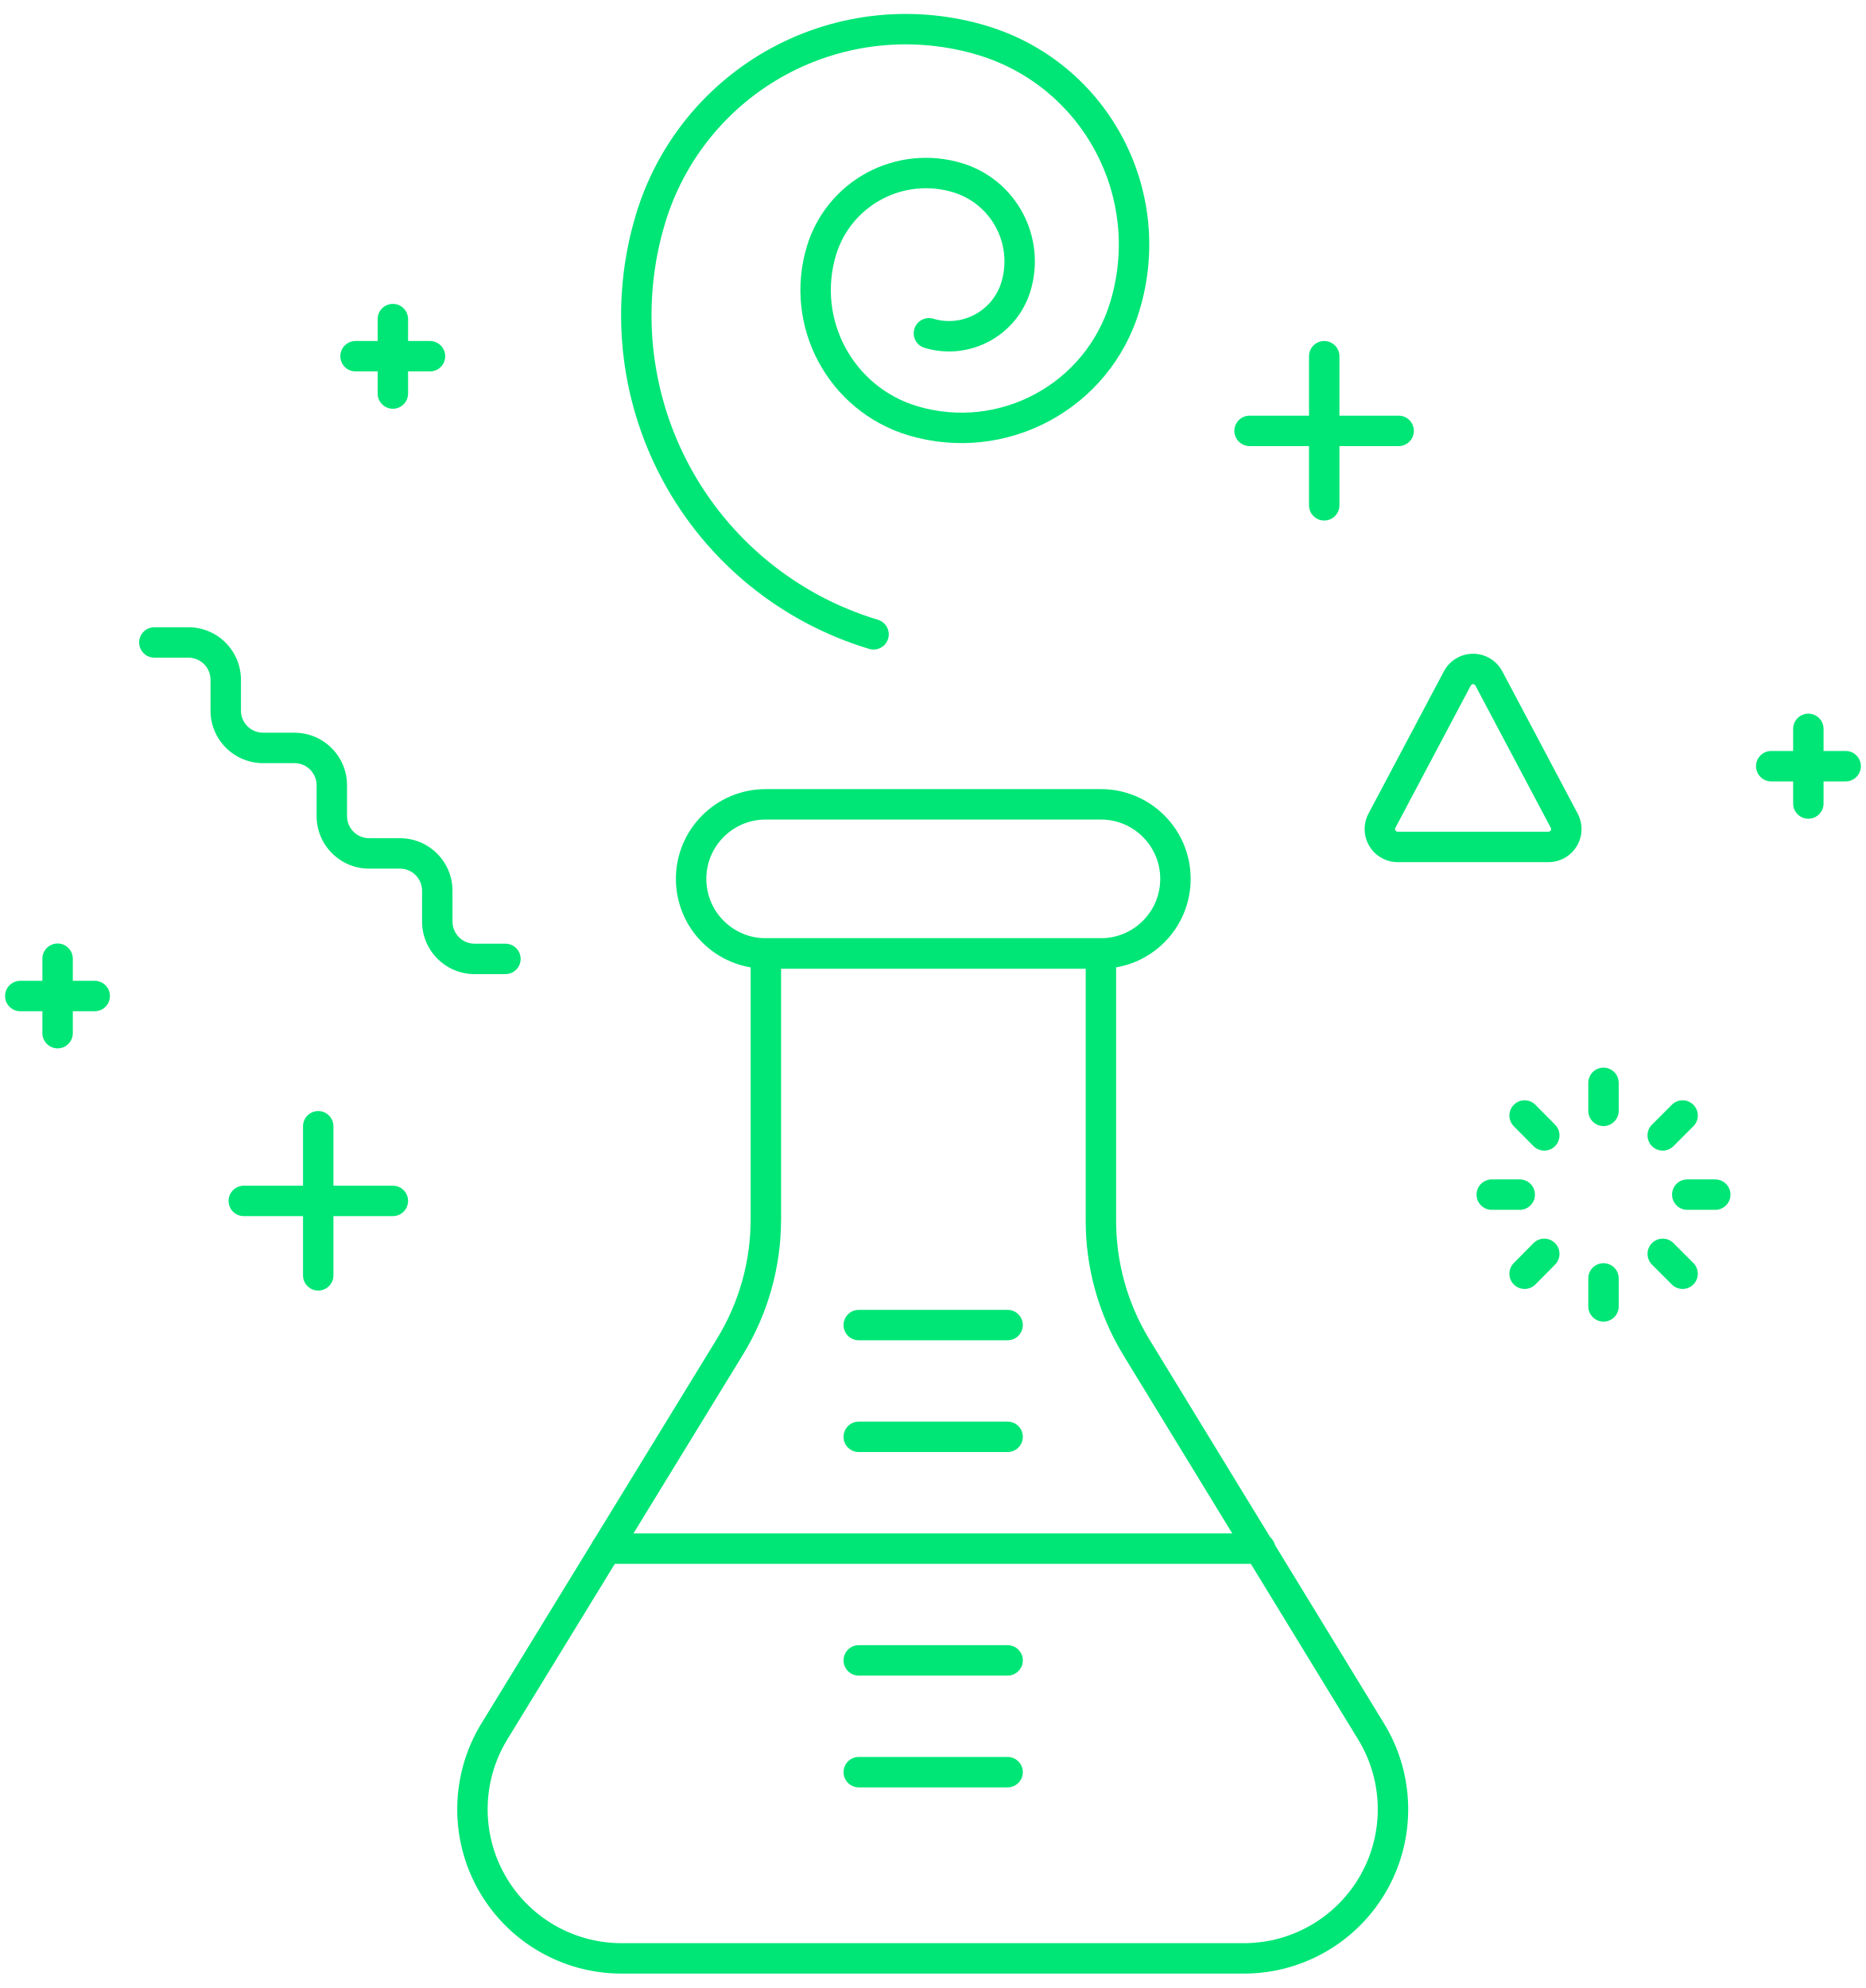
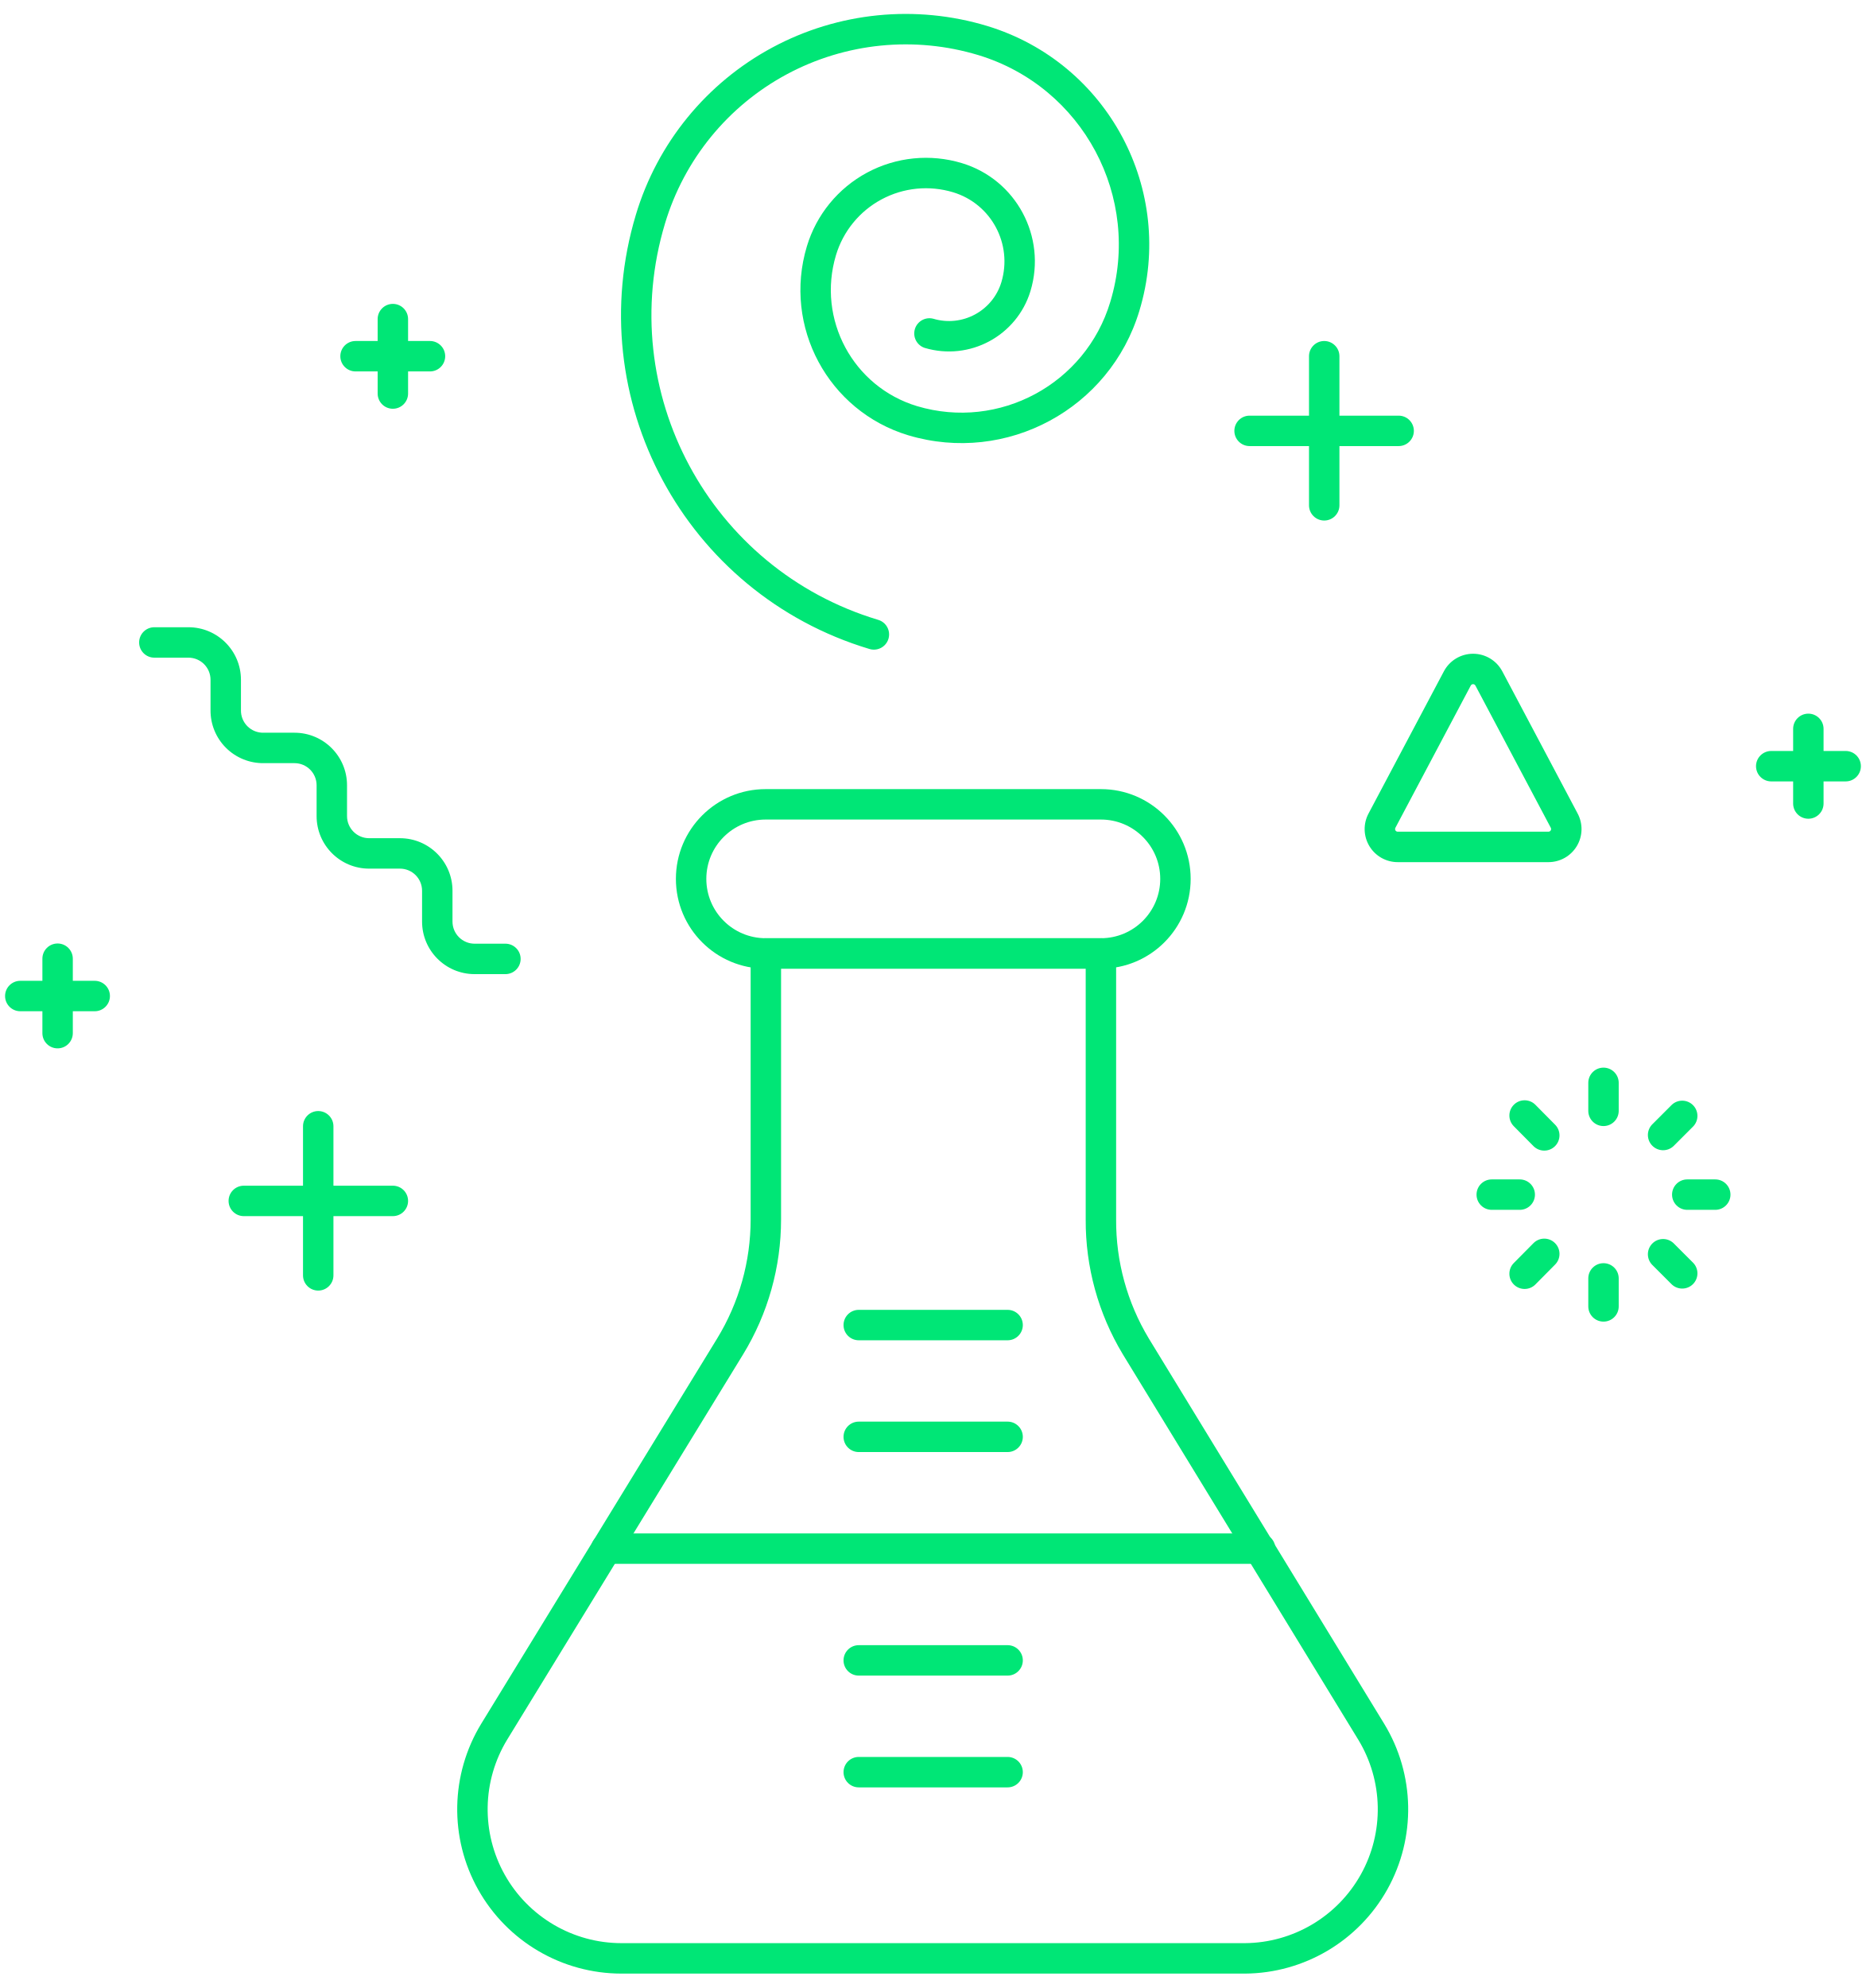
- <svg xmlns="http://www.w3.org/2000/svg" width="92px" height="98px" viewBox="0 0 92 98" version="1.1">
-   <defs />
-   <g id="website" stroke="none" stroke-width="1" fill="none" fill-rule="evenodd">
-     <g id="design" transform="translate(1, 1)" fill="#00E676" fill-rule="nonzero">
-       <path d="M66.095,91.405 C67.253,89.329 67.205,86.791 65.97,84.761 L54.358,65.757 C53.149,63.75 52.516,61.449 52.53,59.11 L52.53,46.75 L37.51,46.75 L37.51,59.11 C37.511,61.457 36.864,63.758 35.64,65.762 L24.01,84.751 C22.767,86.788 22.719,89.337 23.887,91.418 C25.054,93.5 27.254,94.789 29.64,94.79 L60.377,94.79 C62.754,94.773 64.937,93.48 66.095,91.405 Z M60.385,96.29 L29.64,96.29 C26.711,96.289 24.011,94.707 22.578,92.152 C21.146,89.598 21.204,86.469 22.73,83.968 L34.36,64.979 C35.44,63.212 36.011,61.181 36.01,59.11 L36.01,46 C36.01,45.586 36.346,45.25 36.76,45.25 L53.28,45.25 C53.694,45.25 54.03,45.586 54.03,46 L54.03,59.114 C54.018,61.182 54.576,63.212 55.64,64.979 L67.251,83.98 C68.767,86.473 68.826,89.588 67.405,92.136 C65.984,94.684 63.302,96.27 60.385,96.29 Z" id="Shape" />
-       <path d="M53.28,46.75 L36.75,46.75 C34.306,46.75 32.325,44.769 32.325,42.325 C32.325,39.881 34.306,37.9 36.75,37.9 L53.28,37.9 C55.724,37.9 57.705,39.881 57.705,42.325 C57.705,44.769 55.724,46.75 53.28,46.75 Z M53.28,45.25 C54.895,45.25 56.205,43.94 56.205,42.325 C56.205,40.71 54.895,39.4 53.28,39.4 L36.75,39.4 C35.135,39.4 33.825,40.71 33.825,42.325 C33.825,43.94 35.135,45.25 36.75,45.25 L53.28,45.25 Z" id="Shape" />
-       <path d="M41.34,65.07 C40.926,65.07 40.59,64.734 40.59,64.32 C40.59,63.906 40.926,63.57 41.34,63.57 L48.68,63.57 C49.094,63.57 49.43,63.906 49.43,64.32 C49.43,64.734 49.094,65.07 48.68,65.07 L41.34,65.07 Z" id="Shape" />
-       <path d="M41.34,70.58 C40.926,70.58 40.59,70.244 40.59,69.83 C40.59,69.416 40.926,69.08 41.34,69.08 L48.68,69.08 C49.094,69.08 49.43,69.416 49.43,69.83 C49.43,70.244 49.094,70.58 48.68,70.58 L41.34,70.58 Z" id="Shape" />
-       <path d="M41.34,81.6 C40.926,81.6 40.59,81.264 40.59,80.85 C40.59,80.436 40.926,80.1 41.34,80.1 L48.68,80.1 C49.094,80.1 49.43,80.436 49.43,80.85 C49.43,81.264 49.094,81.6 48.68,81.6 L41.34,81.6 Z" id="Shape" />
-       <path d="M41.34,87.11 C40.926,87.11 40.59,86.774 40.59,86.36 C40.59,85.946 40.926,85.61 41.34,85.61 L48.68,85.61 C49.094,85.61 49.43,85.946 49.43,86.36 C49.43,86.774 49.094,87.11 48.68,87.11 L41.34,87.11 Z" id="Shape" />
-       <path d="M28.89,76.09 C28.476,76.09 28.14,75.754 28.14,75.34 C28.14,74.926 28.476,74.59 28.89,74.59 L61.13,74.59 C61.544,74.59 61.88,74.926 61.88,75.34 C61.88,75.754 61.544,76.09 61.13,76.09 L28.89,76.09 Z" id="Shape" />
-       <path d="M78.81,53.76 C78.81,54.174 78.474,54.51 78.06,54.51 C77.646,54.51 77.31,54.174 77.31,53.76 L77.31,52.38 C77.31,51.966 77.646,51.63 78.06,51.63 C78.474,51.63 78.81,51.966 78.81,52.38 L78.81,53.76 Z" id="Shape" />
-       <path d="M81.51,55.5 C81.217,55.793 80.743,55.793 80.45,55.5 C80.157,55.207 80.157,54.733 80.45,54.44 L81.43,53.46 C81.723,53.167 82.197,53.167 82.49,53.46 C82.783,53.753 82.783,54.227 82.49,54.52 L81.51,55.5 Z" id="Shape" />
-       <path d="M82.19,58.64 C81.776,58.64 81.44,58.304 81.44,57.89 C81.44,57.476 81.776,57.14 82.19,57.14 L83.57,57.14 C83.984,57.14 84.32,57.476 84.32,57.89 C84.32,58.304 83.984,58.64 83.57,58.64 L82.19,58.64 Z" id="Shape" />
-       <path d="M80.45,61.34 C80.157,61.047 80.157,60.573 80.45,60.28 C80.743,59.987 81.217,59.987 81.51,60.28 L82.49,61.26 C82.783,61.553 82.783,62.027 82.49,62.32 C82.197,62.613 81.723,62.613 81.43,62.32 L80.45,61.34 Z" id="Shape" />
-       <path d="M77.31,62.02 C77.31,61.606 77.646,61.27 78.06,61.27 C78.474,61.27 78.81,61.606 78.81,62.02 L78.81,63.4 C78.81,63.814 78.474,64.15 78.06,64.15 C77.646,64.15 77.31,63.814 77.31,63.4 L77.31,62.02 Z" id="Shape" />
-       <path d="M74.607,60.282 C74.898,59.988 75.373,59.986 75.668,60.277 C75.962,60.568 75.964,61.043 75.673,61.338 L74.703,62.318 C74.412,62.612 73.937,62.614 73.642,62.323 C73.348,62.032 73.346,61.557 73.637,61.262 L74.607,60.282 Z" id="Shape" />
-       <path d="M73.93,57.14 C74.344,57.14 74.68,57.476 74.68,57.89 C74.68,58.304 74.344,58.64 73.93,58.64 L72.55,58.64 C72.136,58.64 71.8,58.304 71.8,57.89 C71.8,57.476 72.136,57.14 72.55,57.14 L73.93,57.14 Z" id="Shape" />
-       <path d="M75.673,54.442 C75.964,54.737 75.962,55.212 75.668,55.503 C75.373,55.794 74.898,55.792 74.607,55.498 L73.637,54.518 C73.346,54.223 73.348,53.748 73.642,53.457 C73.937,53.166 74.412,53.168 74.703,53.462 L75.673,54.442 Z" id="Shape" />
-       <path d="M65.04,23.91 C65.04,24.324 64.704,24.66 64.29,24.66 C63.876,24.66 63.54,24.324 63.54,23.91 L63.54,16.56 C63.54,16.146 63.876,15.81 64.29,15.81 C64.704,15.81 65.04,16.146 65.04,16.56 L65.04,23.91 Z" id="Shape" />
-       <path d="M60.61,20.99 C60.196,20.99 59.86,20.654 59.86,20.24 C59.86,19.826 60.196,19.49 60.61,19.49 L67.96,19.49 C68.374,19.49 68.71,19.826 68.71,20.24 C68.71,20.654 68.374,20.99 67.96,20.99 L60.61,20.99 Z" id="Shape" />
-       <path d="M15.44,61.87 C15.44,62.284 15.104,62.62 14.69,62.62 C14.276,62.62 13.94,62.284 13.94,61.87 L13.94,54.52 C13.94,54.106 14.276,53.77 14.69,53.77 C15.104,53.77 15.44,54.106 15.44,54.52 L15.44,61.87 Z" id="Shape" />
-       <path d="M11.02,58.95 C10.606,58.95 10.27,58.614 10.27,58.2 C10.27,57.786 10.606,57.45 11.02,57.45 L18.37,57.45 C18.784,57.45 19.12,57.786 19.12,58.2 C19.12,58.614 18.784,58.95 18.37,58.95 L11.02,58.95 Z" id="Shape" />
-       <path d="M19.12,18.4 C19.12,18.814 18.784,19.15 18.37,19.15 C17.956,19.15 17.62,18.814 17.62,18.4 L17.62,14.73 C17.62,14.316 17.956,13.98 18.37,13.98 C18.784,13.98 19.12,14.316 19.12,14.73 L19.12,18.4 Z" id="Shape" />
-       <path d="M16.53,17.31 C16.116,17.31 15.78,16.974 15.78,16.56 C15.78,16.146 16.116,15.81 16.53,15.81 L20.2,15.81 C20.614,15.81 20.95,16.146 20.95,16.56 C20.95,16.974 20.614,17.31 20.2,17.31 L16.53,17.31 Z" id="Shape" />
-       <path d="M88.91,38.61 C88.91,39.024 88.574,39.36 88.16,39.36 C87.746,39.36 87.41,39.024 87.41,38.61 L87.41,34.93 C87.41,34.516 87.746,34.18 88.16,34.18 C88.574,34.18 88.91,34.516 88.91,34.93 L88.91,38.61 Z" id="Shape" />
-       <path d="M86.33,37.52 C85.916,37.52 85.58,37.184 85.58,36.77 C85.58,36.356 85.916,36.02 86.33,36.02 L90,36.02 C90.414,36.02 90.75,36.356 90.75,36.77 C90.75,37.184 90.414,37.52 90,37.52 L86.33,37.52 Z" id="Shape" />
-       <path d="M2.59,49.93 C2.59,50.344 2.254,50.68 1.84,50.68 C1.426,50.68 1.09,50.344 1.09,49.93 L1.09,46.26 C1.09,45.846 1.426,45.51 1.84,45.51 C2.254,45.51 2.59,45.846 2.59,46.26 L2.59,49.93 Z" id="Shape" />
-       <path d="M-1.11022302e-16,48.85 C-0.414,48.85 -0.75,48.514 -0.75,48.1 C-0.75,47.686 -0.414,47.35 -1.11022302e-16,47.35 L3.67,47.35 C4.084,47.35 4.42,47.686 4.42,48.1 C4.42,48.514 4.084,48.85 3.67,48.85 L-1.11022302e-16,48.85 Z" id="Shape" />
-       <path d="M70.185,32.103 C70.466,31.565 71.023,31.227 71.63,31.227 C72.237,31.227 72.794,31.565 73.073,32.099 L76.779,39.092 C77.054,39.599 77.041,40.214 76.744,40.709 C76.448,41.203 75.911,41.504 75.34,41.5 L67.926,41.5 C67.349,41.504 66.812,41.203 66.516,40.709 C66.219,40.215 66.206,39.602 66.479,39.096 L70.185,32.103 Z M67.803,39.801 C67.777,39.848 67.778,39.897 67.802,39.937 C67.825,39.976 67.868,40 67.92,40 L75.346,40 C75.392,40 75.435,39.976 75.458,39.937 C75.482,39.897 75.483,39.848 75.457,39.801 L71.745,32.797 C71.723,32.754 71.678,32.727 71.63,32.727 C71.582,32.727 71.537,32.754 71.513,32.801 L67.803,39.801 Z" id="Shape" />
-       <path d="M42.286,29.552 C42.683,29.671 42.908,30.089 42.788,30.486 C42.669,30.883 42.251,31.108 41.854,30.988 C37.49,29.676 33.826,26.683 31.669,22.669 C29.512,18.654 29.038,13.947 30.352,9.584 C31.412,6.051 33.835,3.085 37.085,1.34 C40.335,-0.406 44.146,-0.786 47.678,0.282 C53.622,2.091 56.978,8.371 55.178,14.316 C53.725,19.155 48.627,21.904 43.783,20.458 C39.832,19.265 37.594,15.097 38.782,11.144 C39.251,9.585 40.32,8.277 41.754,7.508 C43.188,6.738 44.869,6.571 46.427,7.042 C49.101,7.85 50.614,10.672 49.807,13.348 C49.134,15.56 46.8,16.812 44.585,16.148 C44.188,16.03 43.963,15.612 44.082,15.215 C44.2,14.818 44.618,14.593 45.015,14.712 C46.439,15.138 47.94,14.333 48.372,12.913 C48.939,11.032 47.874,9.046 45.993,8.478 C44.816,8.122 43.546,8.248 42.463,8.83 C41.38,9.411 40.572,10.399 40.218,11.576 C39.268,14.736 41.058,18.068 44.215,19.021 C48.264,20.23 52.526,17.931 53.742,13.883 C55.302,8.729 52.393,3.285 47.243,1.718 C44.093,0.765 40.694,1.104 37.794,2.661 C34.895,4.218 32.734,6.864 31.788,10.016 C30.589,13.999 31.022,18.295 32.99,21.959 C34.959,25.622 38.303,28.354 42.286,29.552 Z" id="Shape" />
-       <path d="M6.61,31.42 C6.196,31.42 5.86,31.084 5.86,30.67 C5.86,30.256 6.196,29.92 6.61,29.92 L8.29,29.92 C8.977,29.92 9.636,30.193 10.121,30.679 C10.607,31.164 10.88,31.823 10.88,32.51 L10.88,34.012 C10.875,34.308 10.99,34.592 11.199,34.801 C11.408,35.01 11.692,35.125 12,35.12 L13.52,35.12 C14.95,35.12 16.11,36.28 16.11,37.71 L16.11,39.23 C16.11,39.832 16.598,40.32 17.2,40.32 L18.72,40.32 C20.15,40.32 21.31,41.48 21.31,42.91 L21.31,44.43 C21.31,45.032 21.798,45.52 22.4,45.52 L23.92,45.52 C24.334,45.52 24.67,45.856 24.67,46.27 C24.67,46.684 24.334,47.02 23.92,47.02 L22.4,47.02 C20.97,47.02 19.81,45.86 19.81,44.43 L19.81,42.91 C19.81,42.308 19.322,41.82 18.72,41.82 L17.2,41.82 C15.77,41.82 14.61,40.66 14.61,39.23 L14.61,37.71 C14.61,37.108 14.122,36.62 13.52,36.62 L12.012,36.62 C11.311,36.631 10.635,36.358 10.138,35.862 C9.642,35.365 9.369,34.689 9.38,34 L9.38,32.51 C9.38,32.221 9.265,31.944 9.061,31.739 C8.856,31.535 8.579,31.42 8.29,31.42 L6.61,31.42 Z" id="Shape" />
-     </g>
+ <svg xmlns="http://www.w3.org/2000/svg" width="92" height="98">
+   <g fill="#00E676">
+     <path d="M67.095 92.405a6.6 6.6 0 0 0-.125-6.644L55.358 66.757a12.746 12.746 0 0 1-1.828-6.647V47.75H38.51v12.36a12.75 12.75 0 0 1-1.87 6.652L25.01 85.75a6.6 6.6 0 0 0 5.63 10.039h30.737a6.6 6.6 0 0 0 5.718-3.385zm-5.71 4.885H30.64a8.1 8.1 0 0 1-6.91-12.322L35.36 65.98a11.25 11.25 0 0 0 1.65-5.869V47a.75.75 0 0 1 .75-.75h16.52a.75.75 0 0 1 .75.75v13.114a11.246 11.246 0 0 0 1.61 5.865L68.25 84.98a8.1 8.1 0 0 1-6.865 12.31z" />
+     <path d="M54.28 47.75H37.75a4.425 4.425 0 0 1 0-8.85h16.53a4.425 4.425 0 0 1 0 8.85zm0-1.5a2.925 2.925 0 1 0 0-5.85H37.75a2.925 2.925 0 1 0 0 5.85h16.53zM42.34 66.07a.75.75 0 1 1 0-1.5h7.34a.75.75 0 1 1 0 1.5h-7.34zm0 5.51a.75.75 0 1 1 0-1.5h7.34a.75.75 0 1 1 0 1.5h-7.34zm0 11.02a.75.75 0 1 1 0-1.5h7.34a.75.75 0 1 1 0 1.5h-7.34zm0 5.51a.75.75 0 1 1 0-1.5h7.34a.75.75 0 1 1 0 1.5h-7.34zM29.89 77.09a.75.75 0 1 1 0-1.5h32.24a.75.75 0 1 1 0 1.5H29.89zm49.92-22.33a.75.75 0 1 1-1.5 0v-1.38a.75.75 0 1 1 1.5 0v1.38zm2.7 1.74a.75.75 0 0 1-1.06-1.06l.98-.98a.75.75 0 0 1 1.06 1.06l-.98.98zm.68 3.14a.75.75 0 1 1 0-1.5h1.38a.75.75 0 1 1 0 1.5h-1.38zm-1.74 2.7a.75.75 0 0 1 1.06-1.06l.98.98a.75.75 0 0 1-1.06 1.06l-.98-.98zm-3.14.68a.75.75 0 1 1 1.5 0v1.38a.75.75 0 1 1-1.5 0v-1.38zm-2.703-1.738a.75.75 0 1 1 1.066 1.056l-.97.98a.75.75 0 1 1-1.066-1.056l.97-.98zm-.677-3.142a.75.75 0 1 1 0 1.5h-1.38a.75.75 0 1 1 0-1.5h1.38zm1.743-2.698a.75.75 0 1 1-1.066 1.056l-.97-.98a.75.75 0 1 1 1.066-1.056l.97.98zM66.04 24.91a.75.75 0 1 1-1.5 0v-7.35a.75.75 0 1 1 1.5 0v7.35z" />
+     <path d="M61.61 21.99a.75.75 0 1 1 0-1.5h7.35a.75.75 0 1 1 0 1.5h-7.35zM16.44 62.87a.75.75 0 1 1-1.5 0v-7.35a.75.75 0 1 1 1.5 0v7.35z" />
+     <path d="M12.02 59.95a.75.75 0 1 1 0-1.5h7.35a.75.75 0 1 1 0 1.5h-7.35zm8.1-40.55a.75.75 0 1 1-1.5 0v-3.67a.75.75 0 1 1 1.5 0v3.67z" />
+     <path d="M17.53 18.31a.75.75 0 1 1 0-1.5h3.67a.75.75 0 1 1 0 1.5h-3.67zm72.38 21.3a.75.75 0 1 1-1.5 0v-3.68a.75.75 0 1 1 1.5 0v3.68z" />
+     <path d="M87.33 38.52a.75.75 0 1 1 0-1.5H91a.75.75 0 1 1 0 1.5h-3.67zM3.59 50.93a.75.75 0 1 1-1.5 0v-3.67a.75.75 0 1 1 1.5 0v3.67z" />
+     <path d="M1 49.85a.75.75 0 1 1 0-1.5h3.67a.75.75 0 1 1 0 1.5H1zm70.185-16.747a1.63 1.63 0 0 1 2.888-.004l3.706 6.993A1.63 1.63 0 0 1 76.34 42.5h-7.414a1.63 1.63 0 0 1-1.447-2.404l3.706-6.993zM68.803 40.8a.134.134 0 0 0-.001.136.13.13 0 0 0 .118.063h7.426a.13.13 0 0 0 .112-.063.134.134 0 0 0 0-.136l-3.713-7.004a.13.13 0 0 0-.232.004l-3.71 7zM43.286 30.552a.75.75 0 1 1-.432 1.436 17.18 17.18 0 0 1-11.502-21.404 13.89 13.89 0 0 1 17.326-9.302c5.944 1.809 9.3 8.09 7.5 14.034a9.16 9.16 0 0 1-11.395 6.142 7.48 7.48 0 0 1-5.001-9.314 6.13 6.13 0 0 1 7.645-4.102 5.06 5.06 0 0 1 3.38 6.306 4.2 4.2 0 0 1-5.222 2.8.75.75 0 0 1 .43-1.436 2.7 2.7 0 0 0 3.357-1.799 3.56 3.56 0 0 0-2.38-4.435 4.63 4.63 0 0 0-5.774 3.098 5.98 5.98 0 0 0 3.997 7.445 7.66 7.66 0 0 0 9.527-5.138c1.56-5.154-1.349-10.598-6.5-12.165a12.39 12.39 0 0 0-15.454 8.298 15.68 15.68 0 0 0 10.498 19.536zM7.61 32.42a.75.75 0 1 1 0-1.5h1.68a2.59 2.59 0 0 1 2.59 2.59v1.502A1.09 1.09 0 0 0 13 36.12h1.52a2.59 2.59 0 0 1 2.59 2.59v1.52c0 .602.488 1.09 1.09 1.09h1.52a2.59 2.59 0 0 1 2.59 2.59v1.52c0 .602.488 1.09 1.09 1.09h1.52a.75.75 0 1 1 0 1.5H23.4a2.59 2.59 0 0 1-2.59-2.59v-1.52a1.09 1.09 0 0 0-1.09-1.09H18.2a2.59 2.59 0 0 1-2.59-2.59v-1.52a1.09 1.09 0 0 0-1.09-1.09h-1.508A2.59 2.59 0 0 1 10.38 35v-1.49a1.09 1.09 0 0 0-1.09-1.09H7.61z" />
  </g>
</svg>
